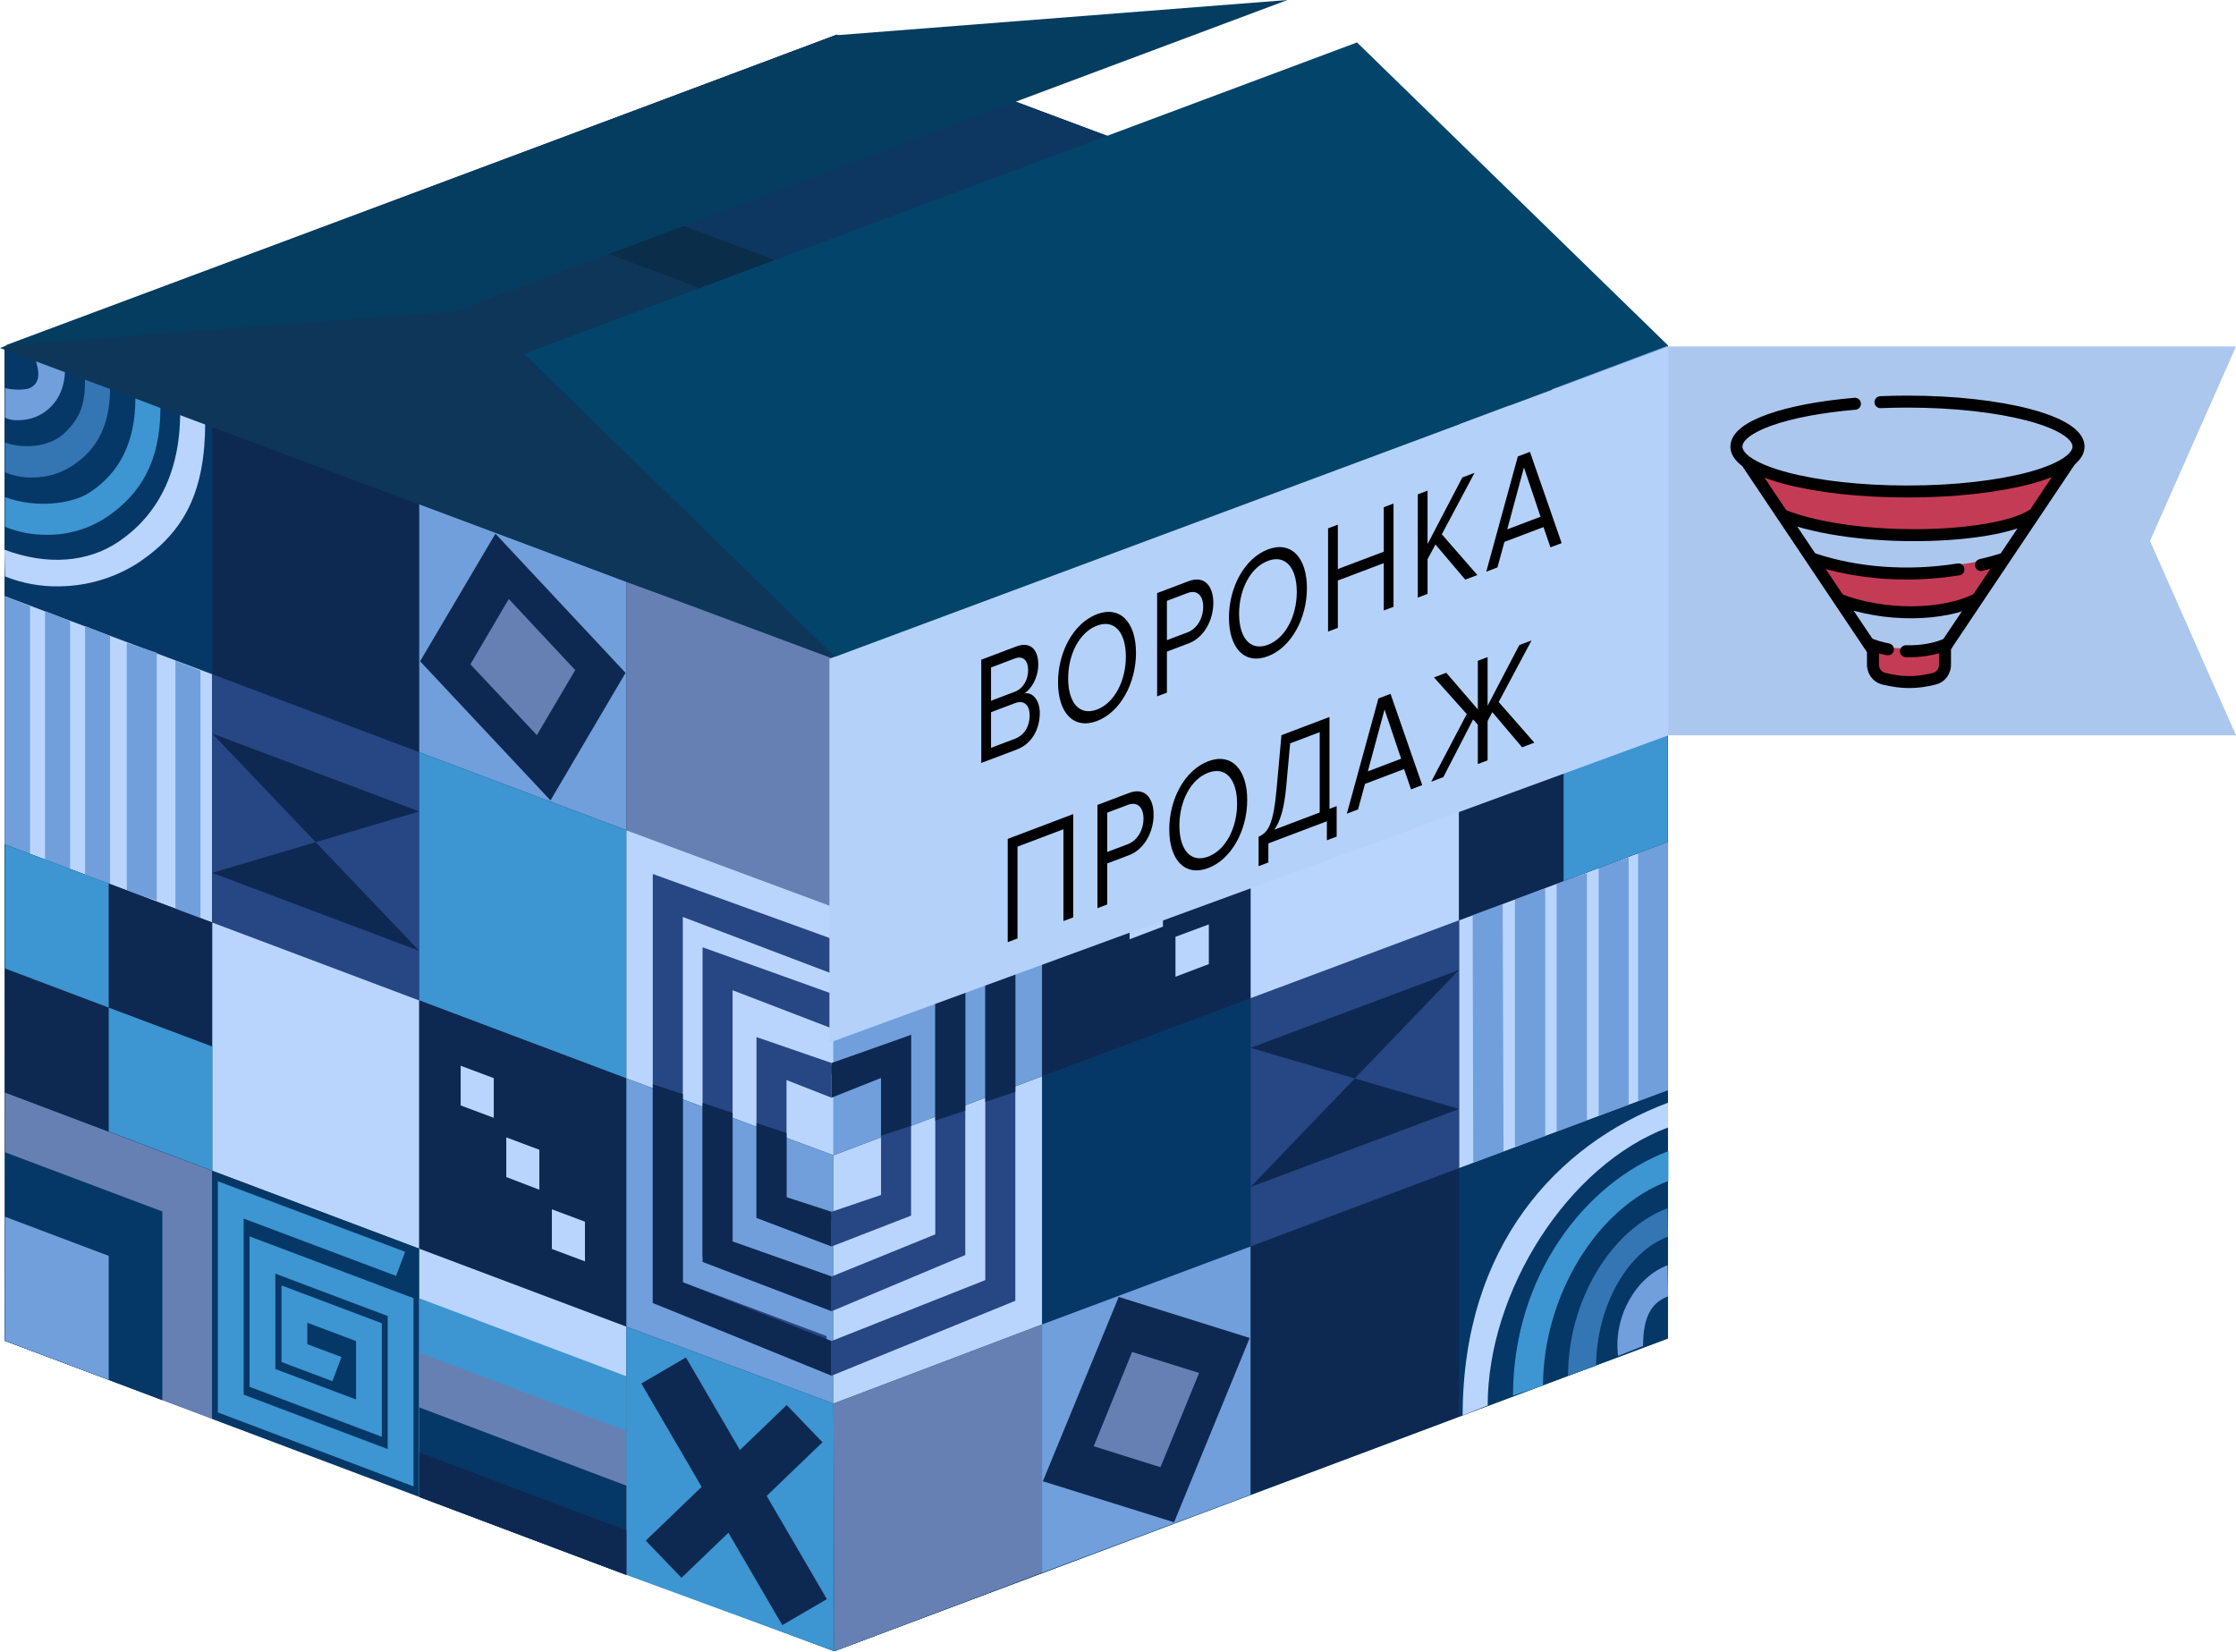
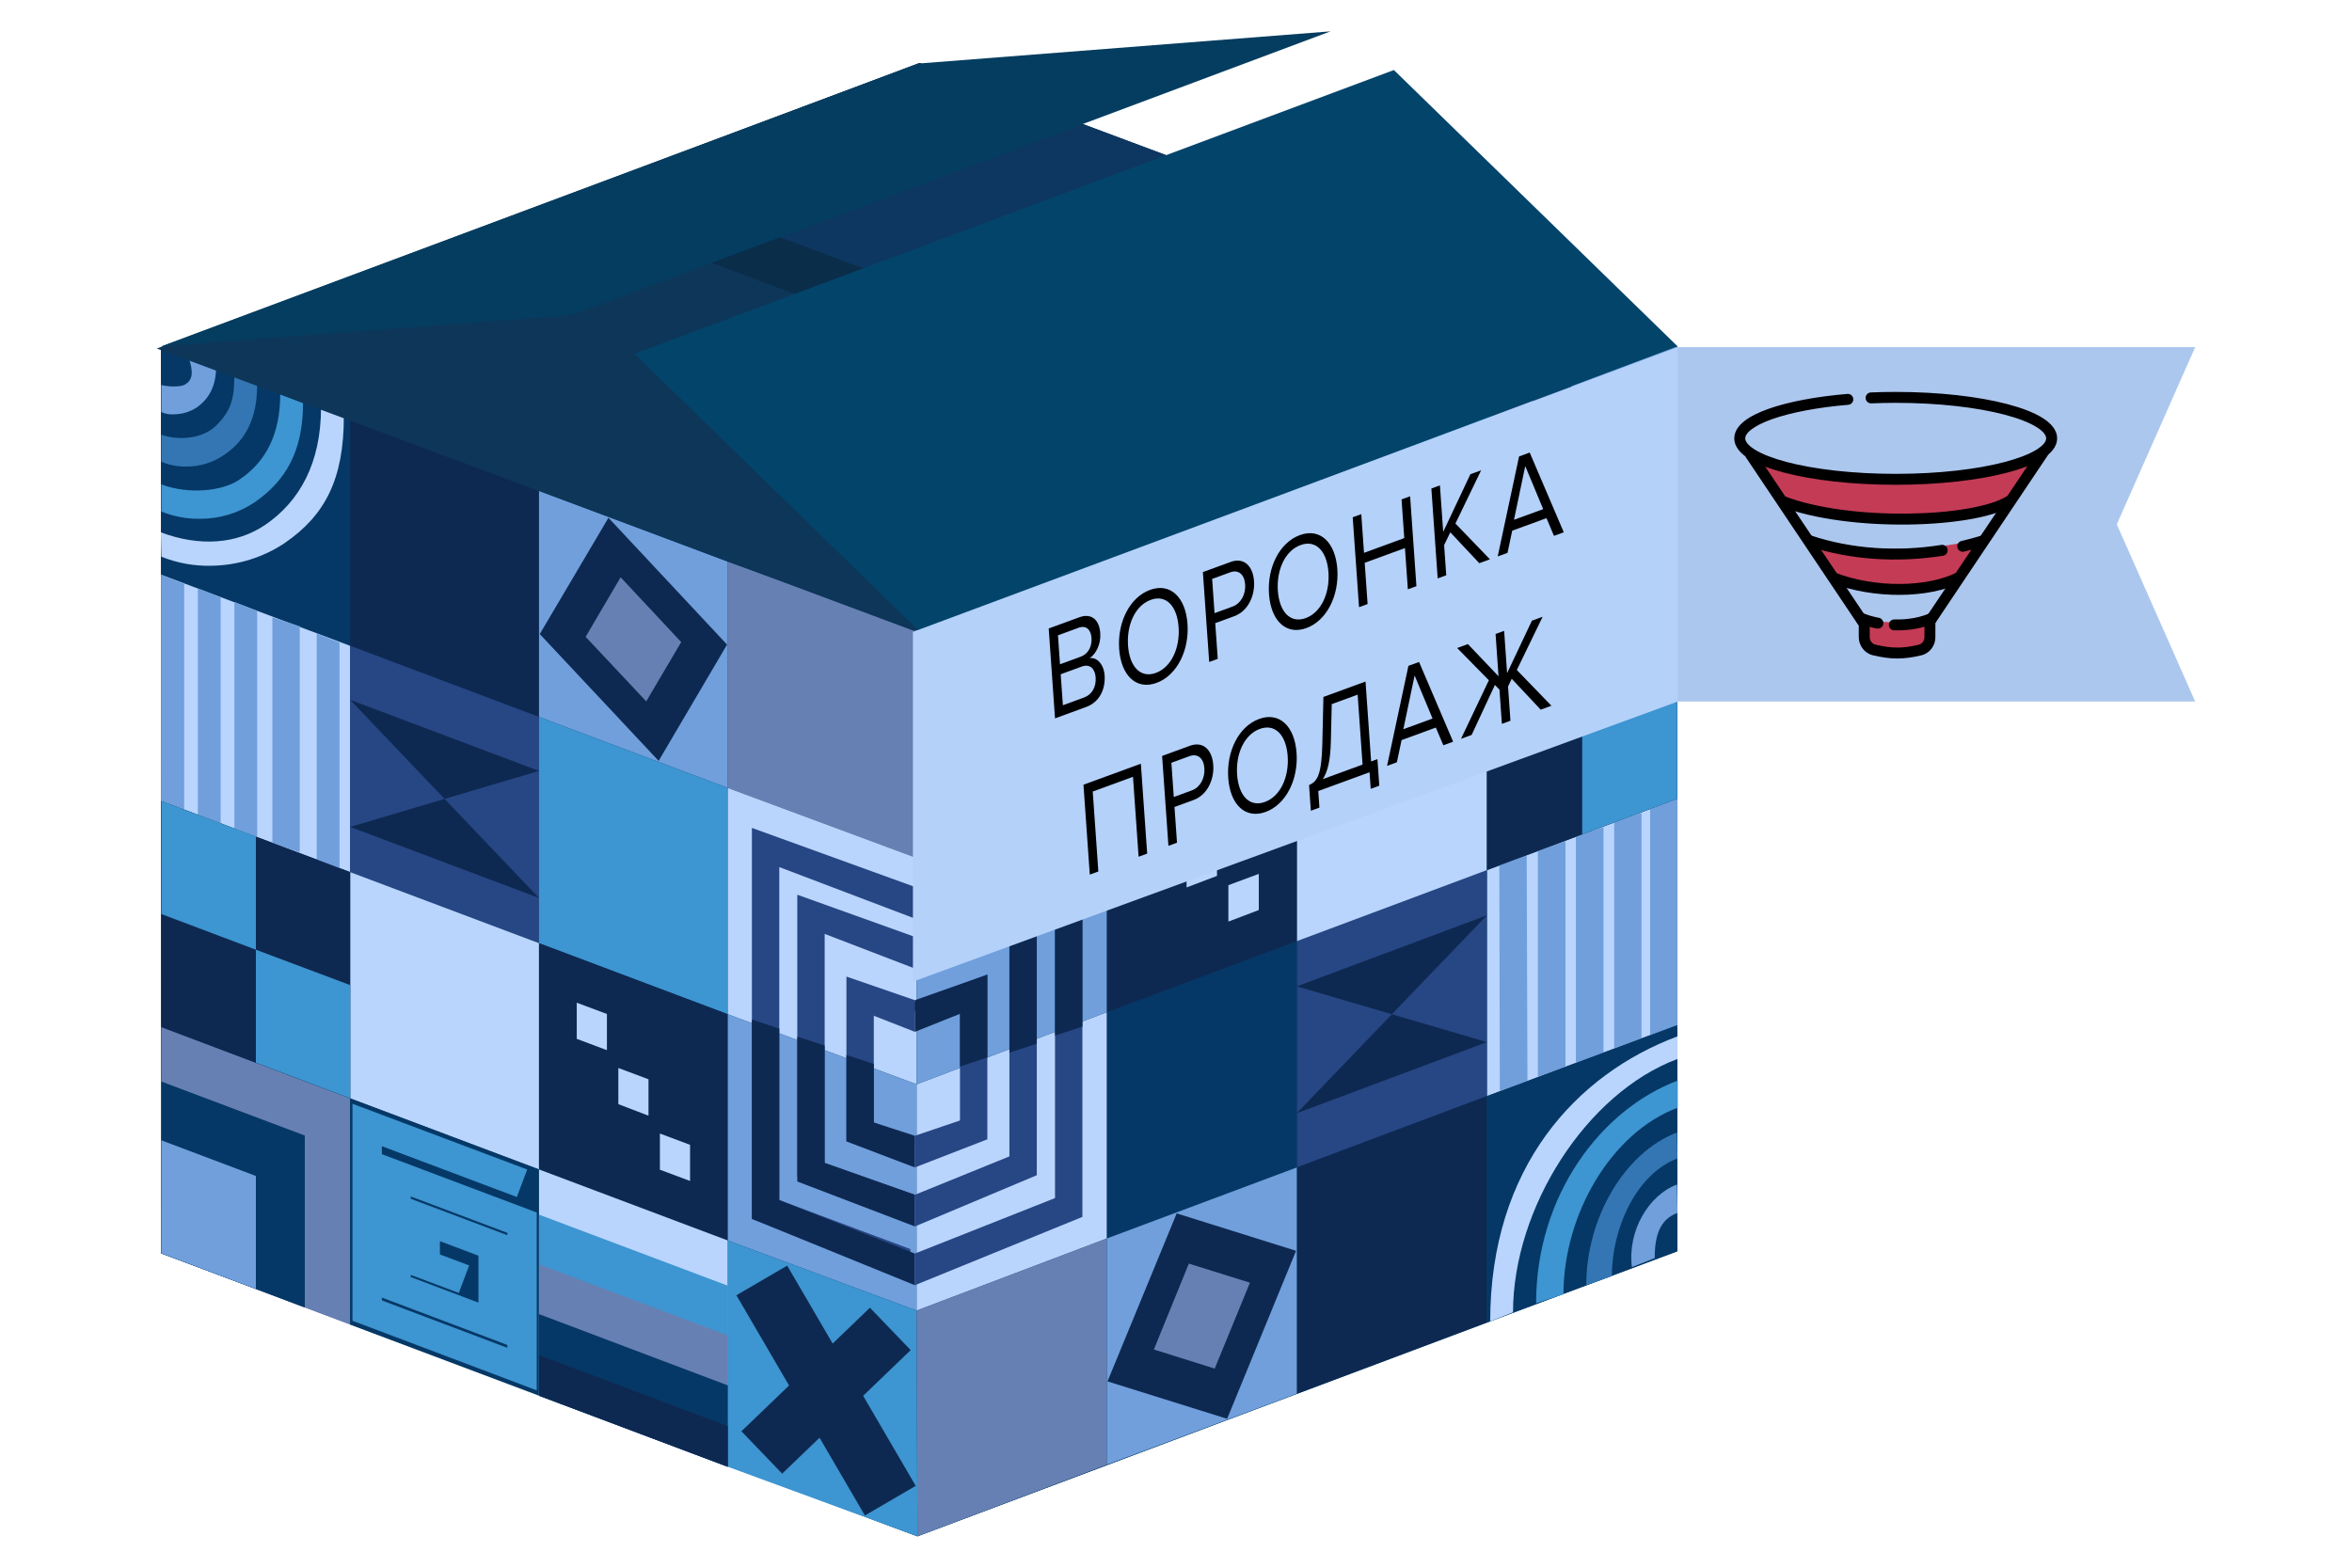
- <svg xmlns="http://www.w3.org/2000/svg" width="260" height="192" viewBox="0 0 260 192" fill="none">
-   <path d="M97.016 192L0.582 155.926L0.55 40.271L97.049 76.377L97.016 192Z" fill="#053866" />
-   <path d="M193.709 155.638L97.178 119.403L97.275 4.037L193.903 40.143L193.709 155.638Z" fill="#102E5B" />
-   <path d="M97.017 192L193.903 155.51V40.143L97.049 76.377L97.017 192Z" fill="#054270" />
-   <path d="M0.582 155.926L97.21 119.147L97.275 4.037L0.55 40.271L0.582 155.926Z" fill="#0A2D49" />
-   <path d="M97.016 192L0.582 155.894L0.55 40.271L97.049 76.377L97.016 192Z" fill="#053866" />
-   <path d="M24.666 78.395L0.582 69.329L0.55 40.271L24.666 49.53V78.395Z" fill="#053866" />
-   <path d="M6.983 68.175C4.792 68.231 2.613 67.839 0.582 67.022L0.518 63.914C5.464 65.773 10.216 65.42 13.837 62.953C18.201 59.974 20.949 55.104 20.949 47.96L23.858 49.113C23.858 57.187 21.434 61.768 16.294 65.292C13.538 67.127 10.303 68.129 6.983 68.175Z" fill="#B9D5FD" />
-   <path d="M48.75 87.462L24.666 78.395V49.53L48.75 58.596V87.462Z" fill="#0E2951" />
-   <path d="M72.834 96.528L48.75 87.462V58.596L72.834 67.663V96.528Z" fill="#709FDC" />
-   <path d="M96.918 105.467L72.834 96.528V67.663L97.048 76.377L96.918 105.467Z" fill="#6780B3" />
-   <path d="M24.666 107.261L0.582 98.195V69.329L24.666 78.395V107.261Z" fill="#B9D5FD" />
-   <path d="M48.75 116.328L24.666 107.261V78.395L48.75 87.462V116.328Z" fill="#274684" />
-   <path d="M72.834 125.394L48.75 116.328V87.462L72.834 96.529V125.394Z" fill="#3D95D1" />
-   <path d="M96.918 134.333L72.834 125.394V96.529L96.918 105.467V134.333Z" fill="#B9D5FD" />
-   <path d="M48.75 145.194L24.666 136.127V107.261L48.75 116.328V145.194Z" fill="#B9D5FD" />
-   <path d="M72.834 154.26L48.75 145.193V116.328L72.834 125.394V154.26Z" fill="#0E2951" />
-   <path d="M96.918 163.198L72.834 154.26V125.394L96.918 134.333V163.198Z" fill="#709FDC" />
-   <path d="M24.666 164.993L0.582 155.894V127.028L24.666 136.127V164.993Z" fill="#6780B3" />
-   <path d="M48.75 174.059L24.666 164.992V136.127L48.75 145.193V174.059Z" fill="#053866" />
-   <path d="M72.834 183.125L48.75 174.059V145.193L72.834 154.26V183.125Z" fill="#B9D5FD" />
-   <path d="M97.015 192L72.834 183.126V154.26L96.918 163.198L97.015 192Z" fill="#3D95D1" />
-   <path d="M5.496 62.185C3.811 62.21 2.139 61.894 0.582 61.255V57.795C4.041 59.109 8.308 58.66 10.442 57.251C13.998 54.912 15.744 51.292 15.744 46.262L18.653 47.415C18.653 53.599 16.423 57.379 12.446 60.102C10.394 61.475 7.972 62.2 5.496 62.185Z" fill="#3D95D1" />
-   <path d="M3.783 55.521C2.684 55.546 1.593 55.339 0.582 54.912V51.452C2.651 52.221 5.819 52.029 7.565 50.298C9.408 48.472 9.892 46.999 9.892 43.955L12.802 45.108C12.802 49.337 11.347 52.189 8.567 54.047C7.163 55.014 5.492 55.529 3.783 55.521Z" fill="#3376B3" />
-   <path d="M2.166 48.857C1.622 48.899 1.076 48.8 0.582 48.569V45.109C1.099 45.301 2.813 45.429 3.492 45.109C4.655 44.532 4.655 43.379 4.073 41.649L7.565 42.802C7.565 45.205 6.692 46.871 5.076 47.992C4.211 48.555 3.2 48.855 2.166 48.857Z" fill="#709FDC" />
-   <path d="M96.305 159.162L75.906 151.505V101.622L96.693 109.151V113.188L79.398 106.62V149.102L96.111 155.349L96.305 159.162Z" fill="#274684" />
-   <path d="M96.693 159.963L75.906 151.505V126.067L79.398 127.22V149.102L96.693 155.926V159.963Z" fill="#0E2951" />
-   <path d="M96.306 151.665L81.693 146.155V110.145L96.694 115.527V119.564L85.185 115.142V144.36L96.694 148.429L96.306 151.665Z" fill="#274684" />
-   <path d="M96.305 144.745L87.964 141.605V120.588L96.692 123.6V127.637L91.455 125.586V139.202L96.692 141.477L96.305 144.745Z" fill="#274684" />
-   <path d="M96.692 144.937L87.964 141.605V130.584L91.455 131.738V139.203L96.692 140.901V144.937Z" fill="#0E2951" />
-   <path d="M96.694 152.466L81.693 146.731V128.246L85.185 129.399V144.36L96.694 148.429V152.466Z" fill="#0E2951" />
-   <path d="M18.88 162.814L0.582 155.894V133.98L18.88 140.868V162.814Z" fill="#053866" />
-   <path d="M12.64 160.443L0.582 155.894V141.477L12.64 146.027V160.443Z" fill="#709FDC" />
-   <path d="M72.738 78.235L64.01 93.069L48.848 76.89L57.608 62.056L72.738 78.235Z" fill="#0E2951" />
-   <path d="M66.887 77.915L62.426 85.476L54.699 77.242L59.16 69.649L66.887 77.915Z" fill="#6780B3" />
-   <path d="M72.834 183.126L48.75 174.059V150.96L72.834 160.027V183.126Z" fill="#3D95D1" />
-   <path d="M72.834 183.126L48.75 174.059V157.304L72.834 166.37V183.126Z" fill="#6780B3" />
-   <path d="M72.834 183.126L48.75 174.059V163.647L72.834 172.746V183.126Z" fill="#053866" />
-   <path d="M72.834 183.126L48.75 174.059V168.869L72.834 177.936V183.126Z" fill="#0E2951" />
-   <path d="M24.666 85.283L48.75 94.35L24.666 101.494L48.75 110.561L24.666 85.283Z" fill="#0E2951" />
-   <path d="M3.492 99.348L0.582 98.195V69.329L3.492 70.482V99.348Z" fill="#709FDC" />
-   <path d="M8.147 101.078L5.237 99.925V71.059L8.147 72.212V101.078Z" fill="#709FDC" />
-   <path d="M23.309 106.845L20.399 105.691V76.826L23.309 77.979V106.845Z" fill="#709FDC" />
-   <path d="M18.233 104.73L14.741 103.577V74.743L18.233 75.897V104.73Z" fill="#709FDC" />
-   <path d="M12.802 102.808L9.893 101.654V72.789L12.802 73.942V102.808Z" fill="#709FDC" />
-   <path d="M24.666 136.127L0.582 127.028V98.195L24.666 107.261V136.127Z" fill="#0E2951" />
-   <path d="M24.667 136.127L12.641 131.577V117.161L24.667 121.678V136.127Z" fill="#3D95D1" />
-   <path d="M12.64 117.161L0.582 112.611V98.195L12.64 102.712V117.161Z" fill="#3D95D1" />
-   <path d="M39.181 159.194L34.235 157.335V151.633L42.899 154.901V164.896L30.517 160.219V145.93L46.584 151.985V170.663L26.832 163.198V139.523L46.584 146.955" stroke="#3D95D1" stroke-width="3" stroke-miterlimit="10" />
-   <path d="M77.167 181.299L93.557 165.537" stroke="#0E2951" stroke-width="6" stroke-miterlimit="10" />
-   <path d="M93.557 187.451L77.167 159.354" stroke="#0E2951" stroke-width="6" stroke-miterlimit="10" />
-   <path d="M57.414 129.976L53.567 128.534V123.921L57.414 125.362V129.976Z" fill="#B9D5FD" />
-   <path d="M62.716 138.337L58.869 136.864V132.25L62.716 133.692V138.337Z" fill="#B9D5FD" />
-   <path d="M68.018 146.667L64.171 145.225V140.612L68.018 142.054V146.667Z" fill="#B9D5FD" />
-   <path d="M97.049 76.377L193.903 40.143L193.936 155.638L97.017 192L97.049 76.377Z" fill="#053866" />
-   <path d="M169.657 107.005L193.936 97.906V126.772L169.657 135.838V107.005Z" fill="#B9D5FD" />
-   <path d="M145.411 116.072L169.657 107.005V135.839L145.411 144.937V116.072Z" fill="#274684" />
-   <path d="M121.165 125.138L145.411 116.072V144.937L121.165 154.004V125.138Z" fill="#053866" />
-   <path d="M96.919 134.333L121.165 125.138V154.004L96.919 163.199V134.333Z" fill="#B9D5FD" />
-   <path d="M145.411 87.206L169.657 78.139V107.005L145.411 116.071V87.206Z" fill="#B9D5FD" />
-   <path d="M121.165 96.272L145.411 87.206V116.071L121.165 125.138V96.272Z" fill="#0E2951" />
-   <path d="M96.919 105.467L121.165 96.272V125.138L96.919 134.333V105.467Z" fill="#709FDC" />
-   <path d="M145.411 144.937L169.657 135.838V164.704L145.411 173.803V144.937Z" fill="#0E2951" />
-   <path d="M121.165 154.004L145.411 144.937V173.803L121.165 182.869V154.004Z" fill="#709FDC" />
-   <path d="M96.919 163.198L121.165 154.003V182.869L97.016 192L96.919 163.198Z" fill="#6780B3" />
-   <path d="M169.657 49.274L193.903 40.143L193.936 69.041L169.657 78.139V49.274Z" fill="#6780B3" />
-   <path d="M145.411 58.34L169.657 49.274V78.139L145.411 87.206V58.34Z" fill="#053866" />
-   <path d="M121.165 67.406L145.411 58.34V87.206L121.165 96.272V67.406Z" fill="#B9D5FD" />
-   <path d="M97.048 76.377L121.165 67.407V96.272L96.919 105.467L97.048 76.377Z" fill="#3D95D1" />
-   <path d="M96.693 159.963V155.926L114.57 148.846V106.364L97.533 112.74L96.305 109.504L118.061 101.366V151.249L96.693 159.963Z" fill="#274684" />
-   <path d="M118.062 126.964L114.571 128.118V106.364L96.693 113.188V109.151L118.062 101.366V126.964Z" fill="#0E2951" />
-   <path d="M96.693 152.466V148.429L108.752 143.527V114.886L96.693 119.563V115.527L112.243 111.041V145.93L96.693 152.466Z" fill="#274684" />
-   <path d="M96.693 144.937V140.901L102.447 138.946V125.33L97.533 127.189L96.305 123.953L105.938 120.333V141.349L96.693 144.937Z" fill="#274684" />
-   <path d="M105.939 130.905L102.448 132.058V125.33L96.693 127.637V123.6L105.939 120.333V130.905Z" fill="#0E2951" />
-   <path d="M112.243 129.143L108.752 130.296V114.886L96.693 119.564V115.527L112.243 109.888V129.143Z" fill="#0E2951" />
-   <path d="M181.812 44.724L193.903 40.143L193.935 54.624L181.812 59.141V44.724Z" fill="#FF8098" />
-   <path d="M121.262 172.233L130.087 150.8L145.314 155.573L136.521 177.006L121.262 172.233Z" fill="#0E2951" />
-   <path d="M127.179 168.164L131.64 157.207L139.431 159.642L134.937 170.599L127.179 168.164Z" fill="#6780B3" />
-   <path d="M121.165 67.406L145.411 58.34V81.439L121.165 90.505V67.406Z" fill="#3D95D1" />
-   <path d="M121.165 67.406L145.411 58.34V75.095L121.165 84.162V67.406Z" fill="#6780B3" />
-   <path d="M121.165 67.406L145.411 58.34V68.72L121.165 77.819V67.406Z" fill="#053866" />
-   <path d="M121.165 67.406L145.411 58.34V63.53L121.165 72.629V67.406Z" fill="#0E2951" />
-   <path d="M169.657 128.95L145.411 138.017L169.657 112.772L145.411 121.838" fill="#0E2951" />
-   <path d="M193.968 127.06L190.477 128.214V98.771L193.968 97.618V127.06Z" fill="#709FDC" />
-   <path d="M189.377 128.566L185.886 129.719V100.854L189.377 99.7V128.566Z" fill="#709FDC" />
-   <path d="M174.83 134.012L171.306 135.166L171.241 106.268L174.733 105.115L174.83 134.012Z" fill="#709FDC" />
-   <path d="M179.678 132.186L176.154 133.34V104.474L179.678 103.321V132.186Z" fill="#709FDC" />
-   <path d="M184.528 130.392L181.004 131.546V102.68L184.528 101.527V130.392Z" fill="#709FDC" />
-   <path d="M169.657 78.139L193.936 69.041V97.906L169.657 107.005V78.139Z" fill="#0E2951" />
-   <path d="M169.657 135.838L193.936 126.772V155.637L169.657 164.704V135.838Z" fill="#053866" />
-   <path d="M169.657 78.139L181.813 73.59V88.007L169.657 92.556V78.139Z" fill="#3D95D1" />
-   <path d="M172.987 163.423L170.077 164.576C170.077 144.937 181.036 133.051 193.967 128.213V131.097C182.297 135.454 172.987 150.159 172.987 163.423Z" fill="#B9D5FD" />
-   <path d="M179.421 161.116L175.93 162.27C175.93 148.429 184.27 137.505 194.001 133.852V137.312C185.499 140.484 179.421 150.96 179.421 161.116Z" fill="#3D95D1" />
-   <path d="M185.594 158.809L182.329 159.963C182.329 151.313 187.275 142.983 193.903 140.484L193.967 143.784C188.795 145.738 185.594 152.562 185.594 158.809Z" fill="#3376B3" />
-   <path d="M191.059 156.502L188.149 157.656C187.567 153.042 190.283 148.461 193.903 147.116L193.968 150.736C191.673 151.569 191.059 153.715 191.059 156.502Z" fill="#709FDC" />
-   <path d="M155.174 66.061L159.926 64.267V69.746L151.585 72.885V63.306L163.514 58.821V72.533L147.997 78.364V60.423L167.103 53.278V76.025L147.997 83.201" stroke="#3D95D1" stroke-width="5" stroke-miterlimit="10" />
-   <path d="M116.801 72.501L100.313 100.63" stroke="#0E2951" stroke-width="6" stroke-miterlimit="10" />
-   <path d="M100.313 78.684L116.801 94.446" stroke="#0E2951" stroke-width="6" stroke-miterlimit="10" />
-   <path d="M136.683 108.927L140.562 107.485V112.099L136.683 113.572V108.927Z" fill="#B9D5FD" />
-   <path d="M131.348 104.602L135.227 103.128V107.742L131.348 109.215V104.602Z" fill="#B9D5FD" />
-   <path d="M126.014 100.245L129.893 98.771V103.417L126.014 104.858V100.245Z" fill="#B9D5FD" />
-   <path d="M175.508 47.095L193.902 40.143L193.935 62.121L175.508 69.009V47.095Z" fill="#053866" />
-   <path d="M180.455 45.205L193.903 40.143L193.936 56.194L180.455 61.256V45.205Z" fill="#709FDC" />
-   <path d="M181.812 88.007L193.935 83.489V97.906L181.812 102.455V88.007Z" fill="#3D95D1" />
-   <path d="M154.366 54.335L193.903 40.143L97.275 4.037L58.837 18.518L154.366 54.335Z" fill="#0D3760" />
-   <path d="M146.607 57.892L96.628 76.505L0 40.463L50.044 21.785L146.607 57.892Z" fill="#0D3659" />
-   <path d="M149.711 0L97.21 4.101L0.582 40.175L52.953 36.202L149.711 0Z" fill="#043D60" />
-   <path d="M193.968 40.175L157.793 4.934L60.938 41.136L97.275 76.537L193.968 40.175Z" fill="#03446B" />
-   <path d="M96.445 121.237V76.614L194 40.281H260L250 62.891L260 85.5H194L96.445 121.237Z" fill="#B4D1FA" />
-   <path d="M118.263 87.139C119.934 86.507 120.906 84.824 120.906 82.898C120.906 81.458 120.098 80.45 119.126 80.621C119.961 80.07 120.728 78.772 120.728 77.26C120.728 75.46 119.756 74.568 118.167 75.17L114.101 76.71V88.716L118.263 87.139ZM117.976 80.444L115.237 81.482V77.612L117.976 76.574C119.003 76.185 119.55 76.842 119.55 77.922C119.55 79.02 119.003 80.055 117.976 80.444ZM118.031 85.896L115.237 86.954V82.814L118.031 81.756C119.153 81.33 119.728 82.085 119.728 83.183C119.728 84.46 119.099 85.491 118.031 85.896ZM127.559 83.834C130.257 82.812 132.091 79.453 132.091 75.907C132.091 72.361 130.257 70.392 127.559 71.414C124.848 72.441 123.027 75.795 123.027 79.341C123.027 82.887 124.848 84.861 127.559 83.834ZM127.559 82.502C125.505 83.28 124.205 81.685 124.205 78.895C124.205 76.087 125.505 73.524 127.559 72.746C129.599 71.973 130.914 73.545 130.914 76.353C130.914 79.143 129.599 81.729 127.559 82.502ZM135.688 80.538V75.769L138.221 74.809C140.028 74.124 141.083 72.069 141.083 70.107C141.083 68.145 140.056 66.878 138.221 67.573L134.551 68.963V80.969L135.688 80.538ZM138.084 73.529L135.688 74.436V69.865L138.084 68.957C139.166 68.547 139.905 69.203 139.905 70.553C139.905 71.903 139.166 73.119 138.084 73.529ZM147.435 76.304C150.132 75.282 151.967 71.923 151.967 68.377C151.967 64.831 150.132 62.862 147.435 63.884C144.724 64.911 142.902 68.265 142.902 71.811C142.902 75.357 144.724 77.332 147.435 76.304ZM147.435 74.972C145.381 75.751 144.08 74.155 144.08 71.365C144.08 68.557 145.381 65.995 147.435 65.216C149.475 64.444 150.789 66.016 150.789 68.823C150.789 71.614 149.475 74.2 147.435 74.972ZM162.04 70.555V58.55L160.903 58.98V64.146L155.563 66.169V61.003L154.427 61.434V73.44L155.563 73.009V67.501L160.903 65.478V70.986L162.04 70.555ZM171.788 66.863L167.653 62.129L171.459 54.981L170.035 55.521L165.996 63.261V57.051L164.859 57.481V69.487L165.996 69.057V65.025L166.913 63.309L170.377 67.397L171.788 66.863ZM181.586 63.151L177.902 52.54L176.492 53.074L172.823 66.471L174.123 65.978L174.931 63.008L179.477 61.286L180.285 63.644L181.586 63.151ZM179.135 60.083L175.26 61.551L177.204 54.353L179.135 60.083ZM124.791 106.667V94.661L117.178 97.545V109.551L118.314 109.12V98.446L123.654 96.423V107.097L124.791 106.667ZM128.747 105.168V100.398L131.28 99.439C133.087 98.754 134.141 96.698 134.141 94.736C134.141 92.774 133.114 91.507 131.28 92.203L127.61 93.593V105.599L128.747 105.168ZM131.143 98.158L128.747 99.066V94.494L131.143 93.586C132.224 93.177 132.964 93.832 132.964 95.182C132.964 96.532 132.224 97.749 131.143 98.158ZM140.494 100.934C143.191 99.912 145.026 96.553 145.026 93.007C145.026 89.461 143.191 87.492 140.494 88.514C137.782 89.541 135.961 92.895 135.961 96.441C135.961 99.987 137.782 101.961 140.494 100.934ZM140.494 99.602C138.44 100.38 137.139 98.785 137.139 95.995C137.139 93.187 138.44 90.624 140.494 89.846C142.534 89.073 143.848 90.645 143.848 93.453C143.848 96.243 142.534 98.829 140.494 99.602ZM146.348 100.714L147.484 100.284V98.07L154.289 95.492V97.706L155.426 97.275V93.729L154.59 94.046V83.371L149.004 85.488L148.443 91.731C148.059 95.944 147.443 96.789 146.348 97.294V100.714ZM149.565 91.413L150.017 86.436L153.454 85.134V94.476L148.169 96.478C148.84 95.558 149.333 94.039 149.565 91.413ZM165.375 91.292L161.692 80.681L160.282 81.216L156.612 94.612L157.913 94.119L158.721 91.149L163.267 89.427L164.075 91.785L165.375 91.292ZM162.924 88.224L159.05 89.692L160.994 82.494L162.924 88.224ZM167.829 90.362L171.293 83.65L171.841 84.27V88.842L172.978 88.412V83.84L173.525 82.804L176.989 86.892L178.413 86.353L174.265 81.624L178.085 74.471L176.661 75.01L172.978 82.058V76.406L171.841 76.836V82.488L168.171 78.227L166.747 78.766L170.554 83.03L166.419 90.897L167.829 90.362Z" fill="black" />
-   <path d="M194 40.299H260L250 62.899L260 85.5H194V40.299Z" fill="black" fill-opacity="0.05" />
-   <path d="M226.01 74.92C222.042 75.77 218.925 75.275 217.862 74.92V78.109C221.83 80.376 224.947 79.053 226.01 78.109V74.92Z" fill="#C43B55" />
-   <path d="M214.32 70.315L210.777 64.292C219.279 67.41 230.025 65.709 233.804 64.292L229.553 70.315C222.751 72.298 216.563 71.141 214.32 70.315Z" fill="#C43B55" />
-   <path d="M204.044 54.728L207.232 59.688C213.184 63.088 228.842 62.167 235.572 60.75L240.532 54.02C226.929 59.688 210.539 56.854 204.044 54.728Z" fill="#C43B55" />
-   <path fill-rule="evenodd" clip-rule="evenodd" d="M221.799 47.394C220.74 47.394 219.701 47.416 218.688 47.458C218.303 47.474 217.977 47.175 217.961 46.791C217.945 46.406 218.244 46.081 218.629 46.065C219.662 46.022 220.721 46 221.799 46C227.334 46 232.369 46.589 236.041 47.554C237.872 48.035 239.404 48.62 240.495 49.297C241.549 49.952 242.387 50.821 242.387 51.923C242.387 53.026 241.549 53.895 240.495 54.549C239.404 55.227 237.872 55.812 236.041 56.293C232.369 57.258 227.334 57.846 221.799 57.846C216.265 57.846 211.229 57.258 207.557 56.293C205.726 55.812 204.194 55.227 203.103 54.549C202.05 53.895 201.211 53.026 201.211 51.923C201.211 51.031 201.766 50.291 202.507 49.711C203.258 49.123 204.31 48.607 205.568 48.16C208.091 47.265 211.601 46.595 215.634 46.253C216.018 46.221 216.355 46.505 216.388 46.889C216.42 47.272 216.136 47.61 215.751 47.642C211.786 47.978 208.405 48.632 206.035 49.474C204.847 49.895 203.952 50.351 203.369 50.808C202.775 51.273 202.607 51.653 202.607 51.923C202.607 52.264 202.881 52.77 203.841 53.366C204.763 53.939 206.144 54.48 207.912 54.945C211.439 55.871 216.349 56.453 221.799 56.453C227.25 56.453 232.16 55.871 235.686 54.945C237.455 54.48 238.835 53.939 239.758 53.366C240.717 52.77 240.992 52.264 240.992 51.923C240.992 51.583 240.717 51.077 239.758 50.48C238.835 49.908 237.455 49.366 235.686 48.901C232.16 47.975 227.25 47.394 221.799 47.394Z" fill="black" />
-   <path fill-rule="evenodd" clip-rule="evenodd" d="M241.032 53.086C241.352 53.3 241.438 53.733 241.223 54.053L226.86 75.479V77.287C226.86 78.35 226.164 79.334 225.083 79.599C222.824 80.153 221.127 80.135 218.885 79.595C217.797 79.333 217.089 78.346 217.089 77.273V75.827L202.725 54.401C202.511 54.081 202.597 53.648 202.917 53.434C203.238 53.22 203.671 53.306 203.885 53.626L218.367 75.228C218.444 75.343 218.485 75.478 218.485 75.616V77.273C218.485 77.747 218.794 78.139 219.212 78.24C221.247 78.73 222.717 78.744 224.75 78.246C225.159 78.145 225.464 77.758 225.464 77.287V75.267C225.464 75.129 225.505 74.994 225.582 74.88L240.063 53.277C240.278 52.958 240.711 52.872 241.032 53.086Z" fill="black" />
-   <path fill-rule="evenodd" clip-rule="evenodd" d="M236.872 59.572C237.074 59.899 236.972 60.329 236.644 60.53C235.393 61.299 233.443 61.872 231.16 62.265C228.856 62.662 226.141 62.887 223.309 62.92C217.663 62.986 211.455 62.287 207.062 60.587L207.567 59.287C211.724 60.897 217.73 61.591 223.293 61.527C226.066 61.494 228.706 61.273 230.922 60.892C233.159 60.506 234.895 59.969 235.912 59.343C236.24 59.142 236.67 59.244 236.872 59.572ZM210.142 64.769C210.264 64.403 210.659 64.206 211.025 64.328C216.121 66.024 221.936 66.426 227.618 65.519C227.999 65.458 228.357 65.717 228.418 66.097C228.479 66.477 228.219 66.834 227.839 66.895C221.955 67.834 215.912 67.424 210.584 65.65C210.218 65.528 210.02 65.134 210.142 64.769ZM233.63 64.783C233.744 65.151 233.537 65.541 233.169 65.655C232.289 65.927 231.4 66.166 230.504 66.374C230.128 66.461 229.753 66.228 229.666 65.853C229.579 65.478 229.812 65.104 230.188 65.017C231.052 64.816 231.909 64.585 232.757 64.323C233.125 64.21 233.516 64.415 233.63 64.783ZM222.391 71.892C219.458 71.915 216.316 71.424 213.519 70.343L214.022 69.043C216.634 70.052 219.599 70.52 222.38 70.498C225.169 70.477 227.716 69.965 229.51 69.069L230.134 70.316C228.091 71.336 225.316 71.87 222.391 71.892ZM219.4 76.186C218.461 76.011 217.569 75.739 216.79 75.376L217.381 74.113C218.035 74.418 218.812 74.658 219.656 74.816C220.035 74.887 220.285 75.251 220.214 75.629C220.143 76.007 219.779 76.257 219.4 76.186ZM226.994 75.368C225.415 76.156 223.468 76.468 221.603 76.418C221.218 76.407 220.914 76.087 220.924 75.702C220.935 75.317 221.255 75.014 221.641 75.024C223.348 75.07 225.051 74.78 226.37 74.122L226.994 75.368Z" fill="black" />
+ <svg xmlns="http://www.w3.org/2000/svg" width="240" height="160" viewBox="0 0 240 160" fill="none">
+   <path d="M93.613 156.8L16.465 127.941L16.439 35.417L93.639 64.302L93.613 156.8Z" fill="#053866" />
+   <path d="M170.967 127.71L93.742 98.723L93.82 6.429L171.122 35.314L170.967 127.71Z" fill="#102E5B" />
+   <path d="M93.613 156.8L171.123 127.608V35.314L93.639 64.302L93.613 156.8Z" fill="#054270" />
+   <path d="M16.465 127.941L93.768 98.518L93.82 6.429L16.439 35.417L16.465 127.941Z" fill="#0A2D49" />
+   <path d="M93.613 156.8L16.465 127.915L16.439 35.417L93.639 64.302L93.613 156.8Z" fill="#053866" />
+   <path d="M35.733 65.916L16.465 58.663L16.439 35.417L35.733 42.824V65.916Z" fill="#053866" />
+   <path d="M21.587 57.74C19.834 57.785 18.09 57.471 16.466 56.818L16.414 54.332C20.371 55.818 24.173 55.536 27.069 53.563C30.561 51.179 32.759 47.283 32.759 41.568L35.087 42.49C35.087 48.949 33.147 52.614 29.035 55.434C26.83 56.901 24.242 57.703 21.587 57.74Z" fill="#B9D5FD" />
+   <path d="M55 73.17L35.732 65.916V42.824L55 50.077V73.17Z" fill="#0E2951" />
+   <path d="M74.267 80.423L55 73.17V50.077L74.267 57.33V80.423Z" fill="#709FDC" />
+   <path d="M93.535 87.574L74.268 80.423V57.33L93.638 64.302L93.535 87.574Z" fill="#6780B3" />
+   <path d="M35.732 89.009L16.465 81.756V58.663L35.732 65.916V89.009Z" fill="#B9D5FD" />
+   <path d="M55 96.262L35.732 89.009V65.916L55 73.17V96.262Z" fill="#274684" />
+   <path d="M74.267 103.515L55 96.262V73.17L74.267 80.423V103.515Z" fill="#3D95D1" />
+   <path d="M93.535 110.666L74.268 103.516V80.423L93.535 87.574V110.666Z" fill="#B9D5FD" />
+   <path d="M55 119.355L35.732 112.102V89.009L55 96.262V119.355Z" fill="#B9D5FD" />
+   <path d="M74.267 126.608L55 119.355V96.262L74.267 103.515V126.608Z" fill="#0E2951" />
+   <path d="M93.535 133.759L74.268 126.608V103.515L93.535 110.666V133.759Z" fill="#709FDC" />
+   <path d="M35.732 135.194L16.465 127.915V104.823L35.732 112.101V135.194Z" fill="#6780B3" />
+   <path d="M55 142.447L35.732 135.194V112.101L55 119.354V142.447Z" fill="#053866" />
+   <path d="M74.267 149.7L55 142.447V119.355L74.267 126.608V149.7Z" fill="#B9D5FD" />
+   <path d="M93.613 156.8L74.268 149.701V126.608L93.535 133.759L93.613 156.8Z" fill="#3D95D1" />
+   <path d="M20.396 52.948C19.048 52.968 17.71 52.715 16.465 52.204V49.436C19.232 50.487 22.646 50.128 24.353 49.001C27.198 47.13 28.594 44.234 28.594 40.21L30.922 41.132C30.922 46.079 29.137 49.103 25.956 51.282C24.315 52.38 22.376 52.96 20.396 52.948Z" fill="#3D95D1" />
+   <path d="M19.025 47.617C18.146 47.637 17.273 47.471 16.465 47.13V44.361C18.12 44.977 20.654 44.823 22.051 43.439C23.525 41.978 23.913 40.799 23.913 38.364L26.241 39.287C26.241 42.67 25.077 44.951 22.853 46.438C21.73 47.212 20.393 47.623 19.025 47.617Z" fill="#3376B3" />
+   <path d="M17.732 42.286C17.297 42.319 16.86 42.24 16.465 42.055V39.287C16.879 39.441 18.249 39.543 18.793 39.287C19.724 38.826 19.724 37.903 19.258 36.519L22.051 37.441C22.051 39.364 21.353 40.697 20.06 41.594C19.368 42.044 18.559 42.284 17.732 42.286Z" fill="#709FDC" />
+   <path d="M93.044 130.529L76.725 124.404V84.498L93.354 90.521V93.75L79.518 88.496V122.482L92.889 127.479L93.044 130.529Z" fill="#274684" />
+   <path d="M93.354 131.17L76.725 124.404V104.054L79.518 104.976V122.481L93.354 127.941V131.17Z" fill="#0E2951" />
+   <path d="M93.045 124.532L81.356 120.124V91.316L93.356 95.621V98.851L84.149 95.314V118.688L93.356 121.943L93.045 124.532Z" fill="#274684" />
+   <path d="M93.044 118.996L86.371 116.484V99.671L93.354 102.08V105.309L89.164 103.669V114.562L93.354 116.381L93.044 118.996Z" fill="#274684" />
+   <path d="M93.354 119.15L86.371 116.484V107.668L89.164 108.59V114.562L93.354 115.92V119.15Z" fill="#0E2951" />
+   <path d="M93.356 125.173L81.356 120.585V105.797L84.149 106.719V118.688L93.356 121.943V125.173Z" fill="#0E2951" />
+   <path d="M31.103 133.451L16.465 127.915V110.384L31.103 115.895V133.451Z" fill="#053866" />
+   <path d="M26.111 131.555L16.465 127.915V116.382L26.111 120.021V131.555Z" fill="#709FDC" />
+   <path d="M74.19 65.788L67.208 77.655L55.078 64.712L62.087 52.845L74.19 65.788Z" fill="#0E2951" />
+   <path d="M69.51 65.532L65.941 71.581L59.76 64.994L63.329 58.919L69.51 65.532Z" fill="#6780B3" />
+   <path d="M74.267 149.7L55 142.447V123.968L74.267 131.221V149.7Z" fill="#3D95D1" />
+   <path d="M74.267 149.701L55 142.447V129.043L74.267 136.296V149.701Z" fill="#6780B3" />
+   <path d="M74.267 149.701L55 142.447V134.118L74.267 141.396V149.701Z" fill="#053866" />
+   <path d="M74.267 149.701L55 142.447V138.295L74.267 145.549V149.701Z" fill="#0E2951" />
+   <path d="M35.732 71.427L55 78.68L35.732 84.395L55 91.649L35.732 71.427Z" fill="#0E2951" />
+   <path d="M18.793 82.678L16.465 81.756V58.663L18.793 59.586V82.678Z" fill="#709FDC" />
+   <path d="M22.517 84.062L20.189 83.14V60.047L22.517 60.97V84.062Z" fill="#709FDC" />
+   <path d="M34.646 88.676L32.318 87.753V64.661L34.646 65.583V88.676Z" fill="#709FDC" />
+   <path d="M30.586 86.984L27.793 86.062V62.995L30.586 63.917V86.984Z" fill="#709FDC" />
+   <path d="M26.242 85.446L23.914 84.524V61.431L26.242 62.354V85.446Z" fill="#709FDC" />
+   <path d="M35.732 112.102L16.465 104.823V81.756L35.732 89.009V112.102Z" fill="#0E2951" />
+   <path d="M35.732 112.101L26.111 108.462V96.928L35.732 100.542V112.101Z" fill="#3D95D1" />
+   <path d="M26.111 96.929L16.465 93.289V81.756L26.111 85.37V96.929Z" fill="#3D95D1" />
+   <path d="M47.346 130.555L43.389 129.068V124.506L50.32 127.12V135.117L40.415 131.375V119.944L53.269 124.788V139.73L37.467 133.759V114.818L53.269 120.764" stroke="#3D95D1" stroke-width="3" stroke-miterlimit="10" />
+   <path d="M77.734 148.24L90.847 135.63" stroke="#0E2951" stroke-width="6" stroke-miterlimit="10" />
+   <path d="M90.847 153.16L77.734 130.683" stroke="#0E2951" stroke-width="6" stroke-miterlimit="10" />
+   <path d="M61.931 107.181L58.853 106.027V102.337L61.931 103.49V107.181Z" fill="#B9D5FD" />
+   <path d="M66.173 113.87L63.096 112.691V109L66.173 110.154V113.87Z" fill="#B9D5FD" />
+   <path d="M70.414 120.534L67.336 119.38V115.689L70.414 116.843V120.534Z" fill="#B9D5FD" />
+   <path d="M93.639 64.302L171.123 35.314L171.149 127.71L93.613 156.8L93.639 64.302Z" fill="#053866" />
+   <path d="M151.727 88.804L171.149 81.525V104.618L151.727 111.871V88.804Z" fill="#B9D5FD" />
+   <path d="M132.328 96.057L151.725 88.804V111.871L132.328 119.15V96.057Z" fill="#274684" />
+   <path d="M112.932 103.311L132.328 96.057V119.15L112.932 126.403V103.311Z" fill="#053866" />
+   <path d="M93.535 110.666L112.932 103.311V126.403L93.535 133.759V110.666Z" fill="#B9D5FD" />
+   <path d="M132.328 72.965L151.725 65.711V88.804L132.328 96.057V72.965Z" fill="#B9D5FD" />
+   <path d="M112.932 80.218L132.328 72.965V96.057L112.932 103.31V80.218Z" fill="#0E2951" />
+   <path d="M93.535 87.574L112.932 80.218V103.31L93.535 110.666V87.574Z" fill="#709FDC" />
+   <path d="M132.328 119.15L151.725 111.871V134.963L132.328 142.242V119.15Z" fill="#0E2951" />
+   <path d="M112.932 126.403L132.328 119.15V142.242L112.932 149.495V126.403Z" fill="#709FDC" />
+   <path d="M93.535 133.759L112.932 126.403V149.495L93.613 156.8L93.535 133.759Z" fill="#6780B3" />
+   <path d="M151.727 42.619L171.123 35.314L171.149 58.433L151.727 65.712V42.619Z" fill="#6780B3" />
+   <path d="M132.328 49.872L151.725 42.619V65.711L132.328 72.965V49.872Z" fill="#053866" />
+   <path d="M112.932 57.125L132.328 49.872V72.964L112.932 80.218V57.125Z" fill="#B9D5FD" />
+   <path d="M93.639 64.302L112.932 57.125V80.218L93.535 87.574L93.639 64.302Z" fill="#3D95D1" />
+   <path d="M93.353 131.17V127.941L107.655 122.277V88.291L94.026 93.392L93.043 90.803L110.448 84.293V124.199L93.353 131.17Z" fill="#274684" />
+   <path d="M110.451 104.771L107.657 105.694V88.291L93.356 93.751V90.521L110.451 84.293V104.771Z" fill="#0E2951" />
+   <path d="M93.356 125.173V121.943L103.002 118.022V95.109L93.356 98.851V95.621L105.795 92.033V119.944L93.356 125.173Z" fill="#274684" />
+   <path d="M93.353 119.15V115.92L97.957 114.357V103.464L94.026 104.951L93.043 102.362L100.75 99.466V116.279L93.353 119.15Z" fill="#274684" />
+   <path d="M100.752 107.924L97.959 108.847V103.464L93.356 105.31V102.08L100.752 99.466V107.924Z" fill="#0E2951" />
+   <path d="M105.795 106.514L103.002 107.437V95.109L93.356 98.851V95.621L105.795 91.111V106.514Z" fill="#0E2951" />
+   <path d="M161.449 38.98L171.122 35.314L171.148 46.899L161.449 50.513V38.98Z" fill="#FF8098" />
+   <path d="M113.01 140.986L120.07 123.84L132.251 127.659L125.217 144.805L113.01 140.986Z" fill="#0E2951" />
+   <path d="M117.742 137.731L121.311 128.966L127.544 130.914L123.949 139.679L117.742 137.731Z" fill="#6780B3" />
+   <path d="M112.932 57.125L132.328 49.872V68.351L112.932 75.604V57.125Z" fill="#3D95D1" />
+   <path d="M112.932 57.125L132.328 49.872V63.276L112.932 70.53V57.125Z" fill="#6780B3" />
+   <path d="M112.932 57.125L132.328 49.872V58.176L112.932 65.455V57.125Z" fill="#053866" />
+   <path d="M112.932 57.125L132.328 49.872V54.024L112.932 61.303V57.125Z" fill="#0E2951" />
+   <path d="M151.725 106.36L132.328 113.614L151.725 93.417L132.328 100.67" fill="#0E2951" />
+   <path d="M171.174 104.848L168.381 105.771V82.217L171.174 81.294V104.848Z" fill="#709FDC" />
+   <path d="M167.502 106.053L164.709 106.976V83.883L167.502 82.96V106.053Z" fill="#709FDC" />
+   <path d="M155.863 110.41L153.044 111.332L152.992 88.214L155.785 87.292L155.863 110.41Z" fill="#709FDC" />
+   <path d="M159.743 108.949L156.924 109.872V86.779L159.743 85.857V108.949Z" fill="#709FDC" />
+   <path d="M163.622 107.514L160.803 108.436V85.344L163.622 84.421V107.514Z" fill="#709FDC" />
+   <path d="M151.727 65.711L171.149 58.433V81.525L151.727 88.804V65.711Z" fill="#0E2951" />
+   <path d="M151.727 111.871L171.149 104.617V127.71L151.727 134.963V111.871Z" fill="#053866" />
+   <path d="M151.727 65.711L161.451 62.072V73.605L151.727 77.245V65.711Z" fill="#3D95D1" />
+   <path d="M154.39 133.938L152.062 134.861C152.062 119.15 160.83 109.641 171.175 105.771V108.077C161.838 111.563 154.39 123.327 154.39 133.938Z" fill="#B9D5FD" />
+   <path d="M159.537 132.093L156.744 133.016C156.744 121.943 163.417 113.204 171.201 110.282V113.05C164.399 115.587 159.537 123.968 159.537 132.093Z" fill="#3D95D1" />
+   <path d="M164.475 130.247L161.863 131.17C161.863 124.25 165.82 117.586 171.122 115.587L171.174 118.227C167.036 119.79 164.475 125.25 164.475 130.247Z" fill="#3376B3" />
+   <path d="M168.848 128.402L166.52 129.325C166.055 125.634 168.227 121.969 171.124 120.892L171.175 123.789C169.339 124.455 168.848 126.172 168.848 128.402Z" fill="#709FDC" />
+   <path d="M140.14 56.049L143.942 54.614V58.996L137.269 61.508V53.845L146.812 50.257V61.226L134.398 65.891V51.538L149.683 45.823V64.02L134.398 69.761" stroke="#3D95D1" stroke-width="5" stroke-miterlimit="10" />
+   <path d="M109.44 61.201L96.25 83.704" stroke="#0E2951" stroke-width="6" stroke-miterlimit="10" />
+   <path d="M96.25 66.147L109.44 78.757" stroke="#0E2951" stroke-width="6" stroke-miterlimit="10" />
+   <path d="M125.346 90.342L128.449 89.188V92.879L125.346 94.058V90.342Z" fill="#B9D5FD" />
+   <path d="M121.078 86.882L124.182 85.703V89.394L121.078 90.572V86.882Z" fill="#B9D5FD" />
+   <path d="M116.811 83.396L119.914 82.217V85.933L116.811 87.087V83.396Z" fill="#B9D5FD" />
+   <path d="M156.406 40.876L171.122 35.314L171.148 52.897L156.406 58.407V40.876Z" fill="#053866" />
+   <path d="M160.363 39.364L171.122 35.314L171.148 48.155L160.363 52.205V39.364Z" fill="#709FDC" />
+   <path d="M161.449 73.605L171.148 69.992V81.525L161.449 85.164V73.605Z" fill="#3D95D1" />
+   <path d="M139.494 46.668L171.123 35.314L93.821 6.429L63.07 18.014L139.494 46.668Z" fill="#0D3760" />
+   <path d="M133.286 49.513L93.303 64.404L16 35.571L56.035 20.628L133.286 49.513Z" fill="#0D3659" />
+   <path d="M135.768 3.2L93.767 6.481L16.465 35.34L58.362 32.162L135.768 3.2Z" fill="#043D60" />
+   <path d="M171.174 35.34L142.234 7.147L64.75 36.109L93.819 64.43L171.174 35.34Z" fill="#03446B" />
+   <path d="M93.156 100.19V64.491L171.2 35.425H224L216 53.513L224 71.6H171.2L93.156 100.19Z" fill="#B4D1FA" />
+   <path d="M110.857 72.145C112.142 71.675 112.819 70.398 112.716 68.926C112.639 67.826 111.947 67.049 111.188 67.171C111.818 66.757 112.354 65.771 112.273 64.616C112.176 63.24 111.361 62.551 110.139 62.998L107.011 64.143L107.655 73.317L110.857 72.145ZM110.271 67.027L108.164 67.798L107.956 64.841L110.063 64.07C110.853 63.781 111.321 64.287 111.379 65.112C111.438 65.951 111.061 66.738 110.271 67.027ZM110.606 71.193L108.458 71.979L108.235 68.816L110.384 68.03C111.248 67.714 111.742 68.295 111.801 69.134C111.87 70.11 111.428 70.893 110.606 71.193Z" fill="black" />
+   <path d="M118.02 69.695C120.095 68.935 121.363 66.383 121.173 63.674C120.983 60.964 119.428 59.445 117.353 60.204C115.268 60.967 114.01 63.515 114.2 66.225C114.39 68.934 115.934 70.457 118.02 69.695ZM117.948 68.677C116.368 69.255 115.255 68.025 115.106 65.893C114.955 63.748 115.845 61.8 117.425 61.222C118.994 60.648 120.116 61.859 120.267 64.005C120.417 66.137 119.518 68.103 117.948 68.677Z" fill="black" />
+   <path d="M124.261 67.242L124.005 63.597L125.954 62.884C127.344 62.376 128.066 60.813 127.961 59.314C127.856 57.815 126.977 56.839 125.566 57.355L122.743 58.388L123.387 67.562L124.261 67.242ZM125.777 61.905L123.934 62.579L123.688 59.086L125.532 58.411C126.364 58.107 126.983 58.614 127.055 59.646C127.128 60.677 126.609 61.6 125.777 61.905Z" fill="black" />
+   <path d="M133.309 64.101C135.384 63.342 136.653 60.79 136.463 58.081C136.272 55.371 134.718 53.852 132.643 54.611C130.557 55.374 129.299 57.922 129.49 60.631C129.68 63.341 131.224 64.864 133.309 64.101ZM133.238 63.083C131.658 63.661 130.545 62.432 130.395 60.3C130.245 58.154 131.134 56.206 132.714 55.629C134.284 55.054 135.406 56.266 135.557 58.412C135.706 60.544 134.807 62.509 133.238 63.083Z" fill="black" />
+   <path d="M144.533 59.826L143.889 50.652L143.015 50.972L143.292 54.919L139.184 56.422L138.907 52.474L138.032 52.794L138.676 61.968L139.551 61.649L139.255 57.44L143.363 55.937L143.659 60.146L144.533 59.826Z" fill="black" />
+   <path d="M152.032 57.083L148.513 53.432L151.135 48.001L150.039 48.402L147.265 54.284L146.932 49.539L146.058 49.858L146.702 59.032L147.576 58.713L147.36 55.632L147.992 54.328L150.947 57.48L152.032 57.083Z" fill="black" />
+   <path d="M159.569 54.325L156.092 46.188L155.007 46.585L152.828 56.791L153.829 56.425L154.307 54.162L157.804 52.883L158.568 54.691L159.569 54.325ZM157.469 51.962L154.488 53.052L155.637 47.567L157.469 51.962Z" fill="black" />
+   <path d="M117.058 87.119L116.414 77.945L110.558 80.088L111.202 89.262L112.076 88.942L111.504 80.786L115.611 79.283L116.184 87.439L117.058 87.119Z" fill="black" />
+   <path d="M120.102 86.006L119.846 82.361L121.794 81.648C123.185 81.14 123.907 79.578 123.802 78.078C123.696 76.579 122.818 75.603 121.406 76.119L118.583 77.152L119.227 86.326L120.102 86.006ZM121.618 80.669L119.774 81.343L119.529 77.85L121.372 77.175C122.204 76.871 122.823 77.378 122.896 78.41C122.968 79.441 122.45 80.365 121.618 80.669Z" fill="black" />
+   <path d="M129.15 82.865C131.225 82.106 132.493 79.554 132.303 76.845C132.113 74.135 130.559 72.616 128.483 73.375C126.398 74.138 125.14 76.686 125.33 79.395C125.52 82.105 127.064 83.628 129.15 82.865ZM129.078 81.847C127.498 82.425 126.386 81.196 126.236 79.064C126.085 76.918 126.975 74.971 128.555 74.393C130.124 73.819 131.247 75.03 131.397 77.176C131.547 79.308 130.648 81.273 129.078 81.847Z" fill="black" />
+   <path d="M133.76 82.745L134.635 82.425L134.516 80.733L139.751 78.818L139.87 80.51L140.744 80.19L140.554 77.48L139.911 77.715L139.339 69.559L135.041 71.131L134.933 75.897C134.856 79.113 134.415 79.754 133.577 80.131L133.76 82.745ZM135.802 75.663L135.892 71.864L138.536 70.897L139.037 78.035L134.971 79.522C135.451 78.825 135.759 77.668 135.802 75.663Z" fill="black" />
+   <path d="M148.279 75.698L144.802 67.561L143.717 67.957L141.538 78.164L142.539 77.798L143.017 75.535L146.514 74.256L147.279 76.064L148.279 75.698ZM146.179 73.334L143.198 74.425L144.348 68.94L146.179 73.334Z" fill="black" />
+   <path d="M150.167 75.007L152.542 69.906L153.008 70.385L153.253 73.879L154.127 73.559L153.882 70.065L154.259 69.278L157.214 72.43L158.309 72.029L154.779 68.382L157.412 62.947L156.317 63.348L153.786 68.703L153.483 64.385L152.609 64.704L152.912 69.023L149.786 65.737L148.691 66.138L151.925 69.427L149.082 75.404L150.167 75.007Z" fill="black" />
+   <path d="M171.199 35.439H223.999L215.999 53.52L223.999 71.6H171.199V35.439Z" fill="black" fill-opacity="0.05" />
+   <path d="M196.807 63.136C193.633 63.816 191.139 63.42 190.289 63.136V65.687C193.463 67.501 195.957 66.443 196.807 65.687V63.136Z" fill="#C43B55" />
+   <path d="M187.455 59.452L184.621 54.634C191.423 57.128 200.019 55.767 203.042 54.634L199.641 59.452C194.2 61.039 189.25 60.113 187.455 59.452Z" fill="#C43B55" />
+   <path d="M179.234 46.983L181.785 50.95C186.546 53.671 199.072 52.934 204.457 51.8L208.425 46.416C197.542 50.95 184.43 48.683 179.234 46.983Z" fill="#C43B55" />
+   <path fill-rule="evenodd" clip-rule="evenodd" d="M193.439 41.115C192.592 41.115 191.761 41.133 190.95 41.166C190.642 41.179 190.382 40.94 190.369 40.633C190.356 40.325 190.596 40.065 190.904 40.052C191.73 40.018 192.577 40 193.439 40C197.867 40 201.895 40.471 204.833 41.243C206.298 41.628 207.523 42.096 208.396 42.638C209.239 43.161 209.91 43.856 209.91 44.739C209.91 45.621 209.239 46.316 208.396 46.839C207.523 47.382 206.298 47.849 204.833 48.234C201.895 49.006 197.867 49.477 193.439 49.477C189.012 49.477 184.984 49.006 182.046 48.234C180.581 47.849 179.355 47.382 178.483 46.839C177.64 46.316 176.969 45.621 176.969 44.739C176.969 44.024 177.413 43.433 178.006 42.969C178.607 42.498 179.448 42.085 180.454 41.728C182.472 41.012 185.281 40.476 188.507 40.203C188.814 40.177 189.084 40.404 189.11 40.711C189.136 41.018 188.908 41.288 188.601 41.314C185.429 41.582 182.724 42.106 180.828 42.779C179.877 43.116 179.162 43.481 178.695 43.846C178.22 44.218 178.085 44.522 178.085 44.739C178.085 45.011 178.305 45.416 179.072 45.893C179.81 46.351 180.915 46.784 182.33 47.156C185.151 47.897 189.079 48.362 193.439 48.362C197.8 48.362 201.728 47.897 204.549 47.156C205.964 46.784 207.068 46.351 207.806 45.893C208.574 45.416 208.793 45.011 208.793 44.739C208.793 44.466 208.574 44.061 207.806 43.584C207.068 43.126 205.964 42.693 204.549 42.321C201.728 41.58 197.8 41.115 193.439 41.115Z" fill="black" />
+   <path fill-rule="evenodd" clip-rule="evenodd" d="M208.825 45.669C209.082 45.84 209.15 46.186 208.979 46.442L197.488 63.583V65.03C197.488 65.88 196.931 66.667 196.066 66.879C194.259 67.323 192.902 67.308 191.108 66.876C190.238 66.666 189.671 65.877 189.671 65.019V63.862L178.18 46.721C178.009 46.465 178.078 46.119 178.334 45.947C178.59 45.776 178.937 45.845 179.108 46.101L190.694 63.383C190.755 63.474 190.788 63.582 190.788 63.693V65.019C190.788 65.398 191.035 65.711 191.37 65.792C192.998 66.184 194.174 66.195 195.8 65.797C196.128 65.716 196.371 65.406 196.371 65.03V63.414C196.371 63.303 196.404 63.196 196.465 63.104L208.051 45.822C208.222 45.566 208.569 45.498 208.825 45.669Z" fill="black" />
+   <path fill-rule="evenodd" clip-rule="evenodd" d="M205.498 50.857C205.66 51.12 205.578 51.463 205.315 51.624C204.315 52.239 202.754 52.697 200.928 53.012C199.085 53.329 196.913 53.51 194.648 53.536C190.13 53.589 185.164 53.03 181.65 51.669L182.054 50.63C185.379 51.917 190.184 52.473 194.635 52.421C196.854 52.395 198.965 52.219 200.738 51.913C202.528 51.605 203.916 51.175 204.73 50.675C204.993 50.513 205.337 50.595 205.498 50.857ZM184.114 55.015C184.212 54.723 184.528 54.565 184.82 54.662C188.898 56.019 193.549 56.34 198.095 55.615C198.4 55.566 198.686 55.773 198.735 56.078C198.783 56.382 198.576 56.667 198.271 56.716C193.565 57.467 188.73 57.139 184.467 55.72C184.175 55.623 184.017 55.307 184.114 55.015ZM202.904 55.026C202.995 55.321 202.83 55.633 202.536 55.724C201.832 55.941 201.12 56.133 200.403 56.299C200.103 56.369 199.803 56.182 199.733 55.882C199.663 55.583 199.85 55.283 200.151 55.213C200.842 55.053 201.528 54.868 202.206 54.659C202.5 54.568 202.813 54.732 202.904 55.026ZM193.913 60.714C191.567 60.732 189.053 60.339 186.815 59.474L187.218 58.434C189.308 59.242 191.679 59.616 193.904 59.599C196.136 59.582 198.173 59.172 199.609 58.456L200.108 59.453C198.473 60.269 196.253 60.696 193.913 60.714ZM191.52 64.149C190.769 64.008 190.056 63.791 189.433 63.501L189.905 62.491C190.429 62.735 191.05 62.927 191.726 63.053C192.029 63.109 192.228 63.401 192.172 63.703C192.115 64.006 191.823 64.205 191.52 64.149ZM197.595 63.495C196.332 64.125 194.775 64.374 193.283 64.334C192.975 64.326 192.731 64.069 192.74 63.762C192.748 63.454 193.005 63.211 193.313 63.219C194.679 63.256 196.041 63.024 197.096 62.497L197.595 63.495Z" fill="black" />
</svg>
